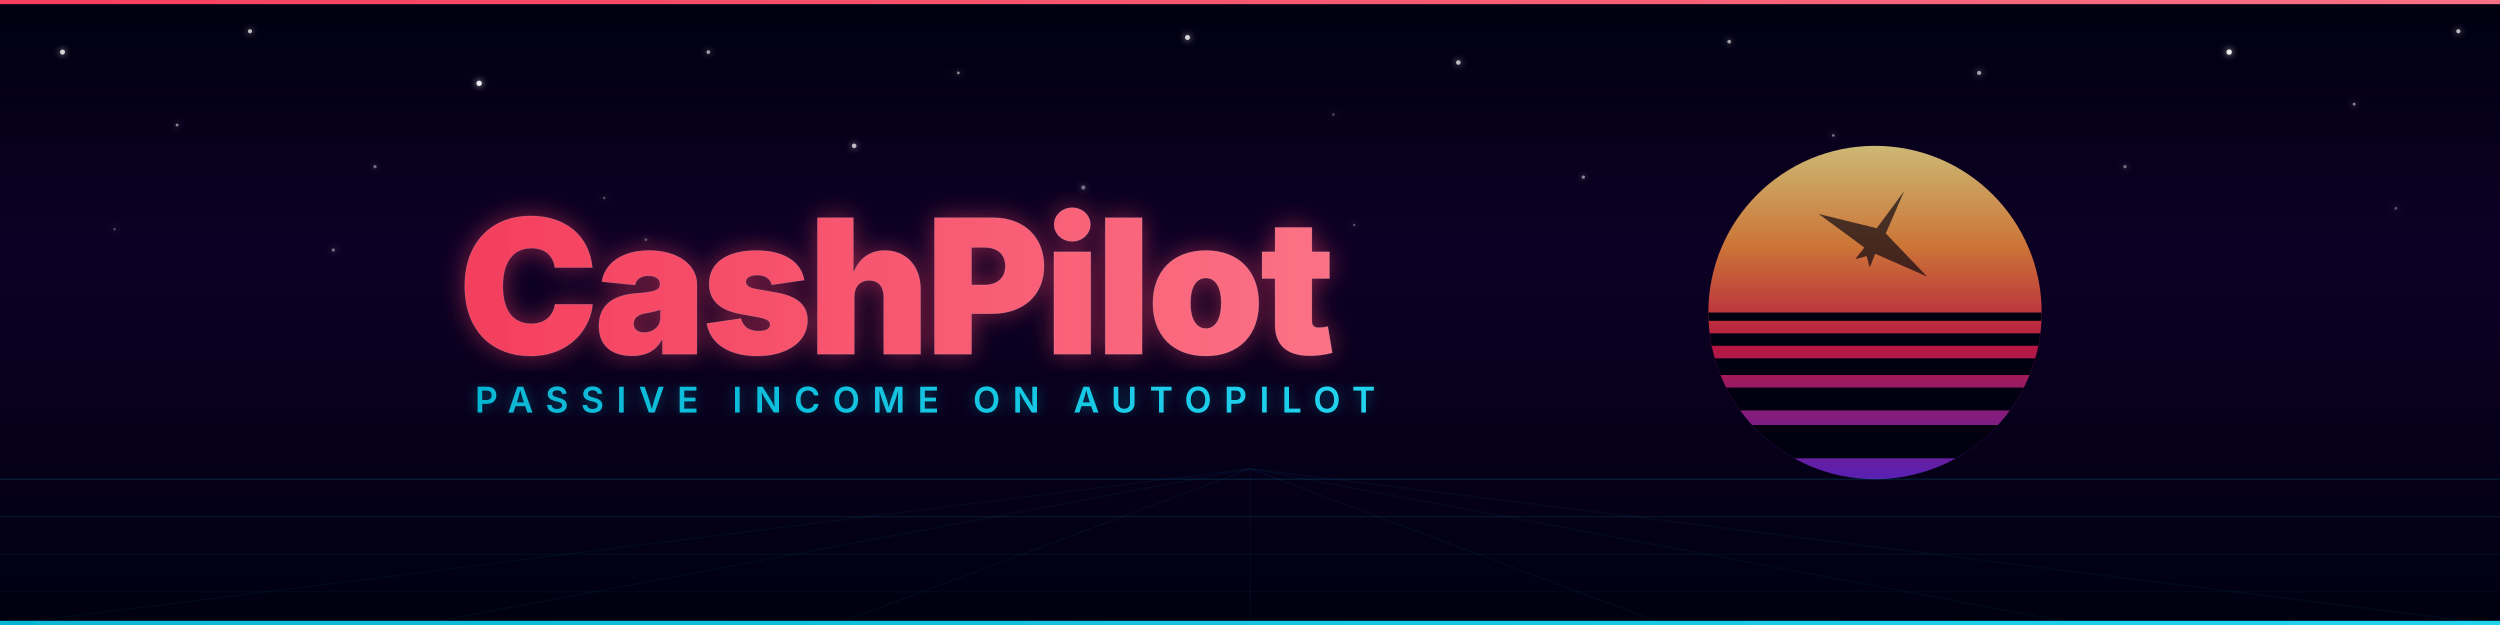
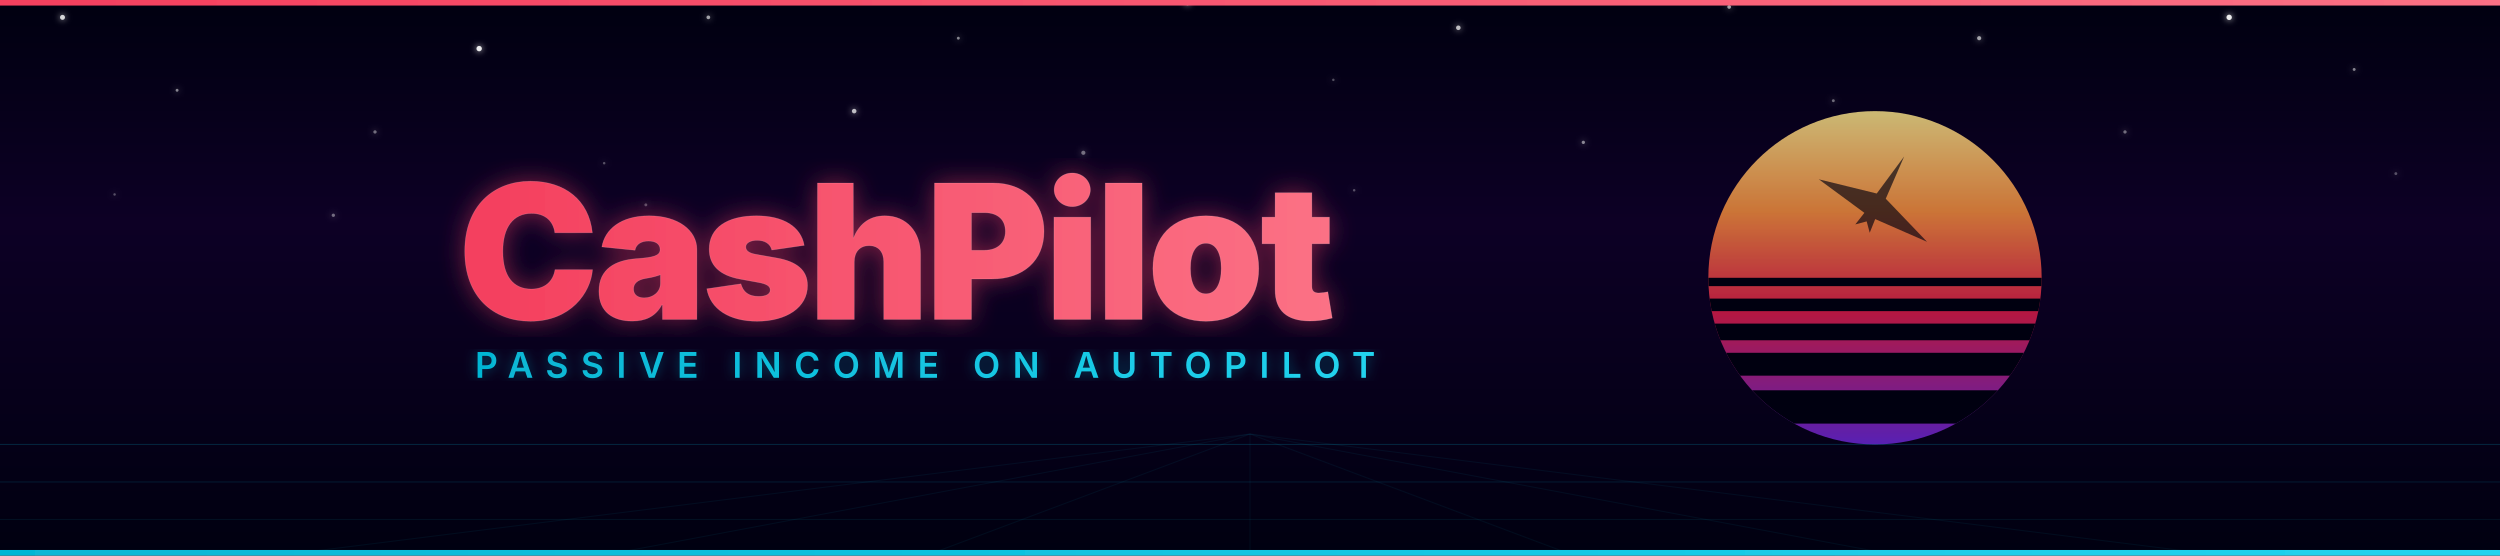
- <svg xmlns="http://www.w3.org/2000/svg" viewBox="0 0 1200 300" width="1200" height="300">
+ <svg xmlns="http://www.w3.org/2000/svg" viewBox="0 0 900 200" width="900" height="200" role="img" aria-label="CashPilot">
  <defs>
    <linearGradient id="bg" x1="0%" y1="0%" x2="0%" y2="100%">
      <stop offset="0%" stop-color="#000010" />
      <stop offset="40%" stop-color="#0d0025" />
      <stop offset="100%" stop-color="#000010" />
    </linearGradient>
    <linearGradient id="sun" x1="0%" y1="0%" x2="0%" y2="100%">
      <stop offset="0%" stop-color="#fde68a" />
      <stop offset="30%" stop-color="#fb923c" />
      <stop offset="60%" stop-color="#e11d48" />
      <stop offset="100%" stop-color="#6d28d9" />
    </linearGradient>
    <linearGradient id="pk" x1="0%" y1="0%" x2="100%" y2="0%">
      <stop offset="0%" stop-color="#f43f5e" />
      <stop offset="100%" stop-color="#fb7185" />
    </linearGradient>
    <linearGradient id="cy" x1="0%" y1="0%" x2="100%" y2="0%">
      <stop offset="0%" stop-color="#06b6d4" />
      <stop offset="100%" stop-color="#22d3ee" />
    </linearGradient>
    <filter id="pg">
      <feGaussianBlur stdDeviation="6" result="b" />
      <feFlood flood-color="#f43f5e" flood-opacity="0.5" result="c" />
      <feComposite in="c" in2="b" operator="in" result="g" />
      <feMerge>
        <feMergeNode in="g" />
        <feMergeNode in="SourceGraphic" />
      </feMerge>
    </filter>
    <filter id="cg">
      <feGaussianBlur stdDeviation="3" result="b" />
      <feFlood flood-color="#06b6d4" flood-opacity="0.4" result="c" />
      <feComposite in="c" in2="b" operator="in" result="g" />
      <feMerge>
        <feMergeNode in="g" />
        <feMergeNode in="SourceGraphic" />
      </feMerge>
    </filter>
    <filter id="sg">
      <feGaussianBlur stdDeviation="1.5" result="b" />
      <feMerge>
        <feMergeNode in="b" />
        <feMergeNode in="SourceGraphic" />
      </feMerge>
    </filter>
    <clipPath id="sc">
      <circle cx="900" cy="150" r="80" />
    </clipPath>
  </defs>
-   <rect width="1200" height="300" fill="url(#bg)" />
-   <g fill="#fff" filter="url(#sg)">
-     <circle cx="30" cy="25" r="1.2" opacity="0.8" />
-     <circle cx="85" cy="60" r="0.7" opacity="0.5" />
-     <circle cx="120" cy="15" r="1" opacity="0.7" />
-     <circle cx="180" cy="80" r="0.8" opacity="0.4" />
-     <circle cx="230" cy="40" r="1.3" opacity="0.9" />
-     <circle cx="290" cy="95" r="0.6" opacity="0.3" />
-     <circle cx="340" cy="25" r="0.9" opacity="0.6" />
-     <circle cx="410" cy="70" r="1.1" opacity="0.7" />
-     <circle cx="460" cy="35" r="0.7" opacity="0.5" />
-     <circle cx="520" cy="90" r="1" opacity="0.4" />
-     <circle cx="570" cy="18" r="1.2" opacity="0.8" />
-     <circle cx="640" cy="55" r="0.6" opacity="0.3" />
-     <circle cx="700" cy="30" r="1.1" opacity="0.7" />
-     <circle cx="760" cy="85" r="0.8" opacity="0.5" />
-     <circle cx="830" cy="20" r="0.9" opacity="0.6" />
-     <circle cx="880" cy="65" r="0.7" opacity="0.4" />
-     <circle cx="950" cy="35" r="1" opacity="0.6" />
-     <circle cx="1020" cy="80" r="0.8" opacity="0.4" />
-     <circle cx="1070" cy="25" r="1.3" opacity="0.9" />
-     <circle cx="1130" cy="50" r="0.7" opacity="0.5" />
-     <circle cx="1180" cy="15" r="1" opacity="0.7" />
-     <circle cx="55" cy="110" r="0.6" opacity="0.3" />
-     <circle cx="160" cy="120" r="0.8" opacity="0.4" />
-     <circle cx="310" cy="115" r="0.7" opacity="0.3" />
-     <circle cx="490" cy="125" r="0.9" opacity="0.4" />
-     <circle cx="650" cy="108" r="0.6" opacity="0.3" />
-     <circle cx="1150" cy="100" r="0.7" opacity="0.3" />
-   </g>
-   <circle cx="900" cy="150" r="80" fill="url(#sun)" opacity="0.8" />
-   <g clip-path="url(#sc)">
-     <rect x="815" y="150" width="170" height="4" fill="#000010" />
-     <rect x="815" y="160" width="170" height="6" fill="#000010" />
-     <rect x="815" y="172" width="170" height="8" fill="#000010" />
-     <rect x="815" y="186" width="170" height="11" fill="#000010" />
-     <rect x="815" y="204" width="170" height="16" fill="#000010" />
-     <g transform="translate(900,116) rotate(30)">
-       <path d="M0,-28 L2.5,-6 L30,2 L3,5 L4,12 L0,8 L-4,12 L-3,5 L-30,2 L-2.5,-6 Z" fill="#000010" opacity="0.65" />
+   <rect width="900" height="200" fill="url(#bg)" />
+   <g transform="translate(0,-12.5) scale(0.75)">
+     <g fill="#fff" filter="url(#sg)">
+       <circle cx="30" cy="25" r="1.2" opacity="0.8" />
+       <circle cx="85" cy="60" r="0.7" opacity="0.5" />
+       <circle cx="120" cy="15" r="1" opacity="0.7" />
+       <circle cx="180" cy="80" r="0.8" opacity="0.4" />
+       <circle cx="230" cy="40" r="1.3" opacity="0.9" />
+       <circle cx="290" cy="95" r="0.6" opacity="0.3" />
+       <circle cx="340" cy="25" r="0.9" opacity="0.6" />
+       <circle cx="410" cy="70" r="1.1" opacity="0.7" />
+       <circle cx="460" cy="35" r="0.7" opacity="0.5" />
+       <circle cx="520" cy="90" r="1" opacity="0.4" />
+       <circle cx="570" cy="18" r="1.2" opacity="0.8" />
+       <circle cx="640" cy="55" r="0.6" opacity="0.3" />
+       <circle cx="700" cy="30" r="1.1" opacity="0.7" />
+       <circle cx="760" cy="85" r="0.8" opacity="0.5" />
+       <circle cx="830" cy="20" r="0.9" opacity="0.6" />
+       <circle cx="880" cy="65" r="0.7" opacity="0.4" />
+       <circle cx="950" cy="35" r="1" opacity="0.6" />
+       <circle cx="1020" cy="80" r="0.8" opacity="0.4" />
+       <circle cx="1070" cy="25" r="1.3" opacity="0.9" />
+       <circle cx="1130" cy="50" r="0.7" opacity="0.5" />
+       <circle cx="1180" cy="15" r="1" opacity="0.7" />
+       <circle cx="55" cy="110" r="0.6" opacity="0.3" />
+       <circle cx="160" cy="120" r="0.8" opacity="0.4" />
+       <circle cx="310" cy="115" r="0.7" opacity="0.3" />
+       <circle cx="490" cy="125" r="0.9" opacity="0.4" />
+       <circle cx="650" cy="108" r="0.6" opacity="0.3" />
+       <circle cx="1150" cy="100" r="0.7" opacity="0.3" />
    </g>
-   </g>
-   <g stroke="#06b6d4" stroke-width="0.5">
-     <line x1="0" y1="230" x2="1200" y2="230" opacity="0.2" />
-     <line x1="0" y1="248" x2="1200" y2="248" opacity="0.14" />
-     <line x1="0" y1="266" x2="1200" y2="266" opacity="0.09" />
-     <line x1="0" y1="284" x2="1200" y2="284" opacity="0.05" />
-     <line x1="600" y1="225" x2="0" y2="300" opacity="0.07" />
-     <line x1="600" y1="225" x2="200" y2="300" opacity="0.07" />
-     <line x1="600" y1="225" x2="400" y2="300" opacity="0.07" />
-     <line x1="600" y1="225" x2="600" y2="300" opacity="0.07" />
-     <line x1="600" y1="225" x2="800" y2="300" opacity="0.07" />
-     <line x1="600" y1="225" x2="1000" y2="300" opacity="0.07" />
-     <line x1="600" y1="225" x2="1200" y2="300" opacity="0.07" />
-   </g>
-   <text x="220" y="170" font-family="Inter, -apple-system, Arial, sans-serif" font-size="90" font-weight="900" fill="url(#pk)" letter-spacing="-2" filter="url(#pg)">
+     <circle cx="900" cy="150" r="80" fill="url(#sun)" opacity="0.8" />
+     <g clip-path="url(#sc)">
+       <rect x="815" y="150" width="170" height="4" fill="#000010" />
+       <rect x="815" y="160" width="170" height="6" fill="#000010" />
+       <rect x="815" y="172" width="170" height="8" fill="#000010" />
+       <rect x="815" y="186" width="170" height="11" fill="#000010" />
+       <rect x="815" y="204" width="170" height="16" fill="#000010" />
+       <g transform="translate(900,116) rotate(30)">
+         <path d="M0,-28 L2.5,-6 L30,2 L3,5 L4,12 L0,8 L-4,12 L-3,5 L-30,2 L-2.5,-6 Z" fill="#000010" opacity="0.65" />
+       </g>
+     </g>
+     <g stroke="#06b6d4" stroke-width="0.5">
+       <line x1="0" y1="230" x2="1200" y2="230" opacity="0.2" />
+       <line x1="0" y1="248" x2="1200" y2="248" opacity="0.14" />
+       <line x1="0" y1="266" x2="1200" y2="266" opacity="0.09" />
+       <line x1="0" y1="284" x2="1200" y2="284" opacity="0.05" />
+       <line x1="600" y1="225" x2="0" y2="300" opacity="0.07" />
+       <line x1="600" y1="225" x2="200" y2="300" opacity="0.07" />
+       <line x1="600" y1="225" x2="400" y2="300" opacity="0.07" />
+       <line x1="600" y1="225" x2="600" y2="300" opacity="0.07" />
+       <line x1="600" y1="225" x2="800" y2="300" opacity="0.07" />
+       <line x1="600" y1="225" x2="1000" y2="300" opacity="0.07" />
+       <line x1="600" y1="225" x2="1200" y2="300" opacity="0.07" />
+     </g>
+     <text x="220" y="170" font-family="Inter, -apple-system, Arial, sans-serif" font-size="90" font-weight="900" fill="url(#pk)" letter-spacing="-2" filter="url(#pg)">
    CashPilot
  </text>
-   <text x="220" y="170" font-family="Inter, -apple-system, Arial, sans-serif" font-size="90" font-weight="900" fill="none" stroke="#fff" stroke-width="0.3" letter-spacing="-2" opacity="0.2">
+     <text x="220" y="170" font-family="Inter, -apple-system, Arial, sans-serif" font-size="90" font-weight="900" fill="none" stroke="#fff" stroke-width="0.3" letter-spacing="-2" opacity="0.2">
    CashPilot
  </text>
-   <text x="228" y="198" font-family="Inter, -apple-system, Arial, sans-serif" font-size="17" font-weight="600" fill="url(#cy)" letter-spacing="6" filter="url(#cg)">
+     <text x="228" y="198" font-family="Inter, -apple-system, Arial, sans-serif" font-size="17" font-weight="600" fill="url(#cy)" letter-spacing="6" filter="url(#cg)">
    PASSIVE INCOME ON AUTOPILOT
  </text>
-   <rect x="0" y="0" width="1200" height="2" fill="url(#pk)" filter="url(#pg)" />
-   <rect x="0" y="298" width="1200" height="2" fill="url(#cy)" filter="url(#cg)" />
+   </g>
+   <rect x="0" y="0" width="900" height="2" fill="url(#pk)" filter="url(#pg)" />
+   <rect x="0" y="198" width="900" height="2" fill="url(#cy)" filter="url(#cg)" />
</svg>
